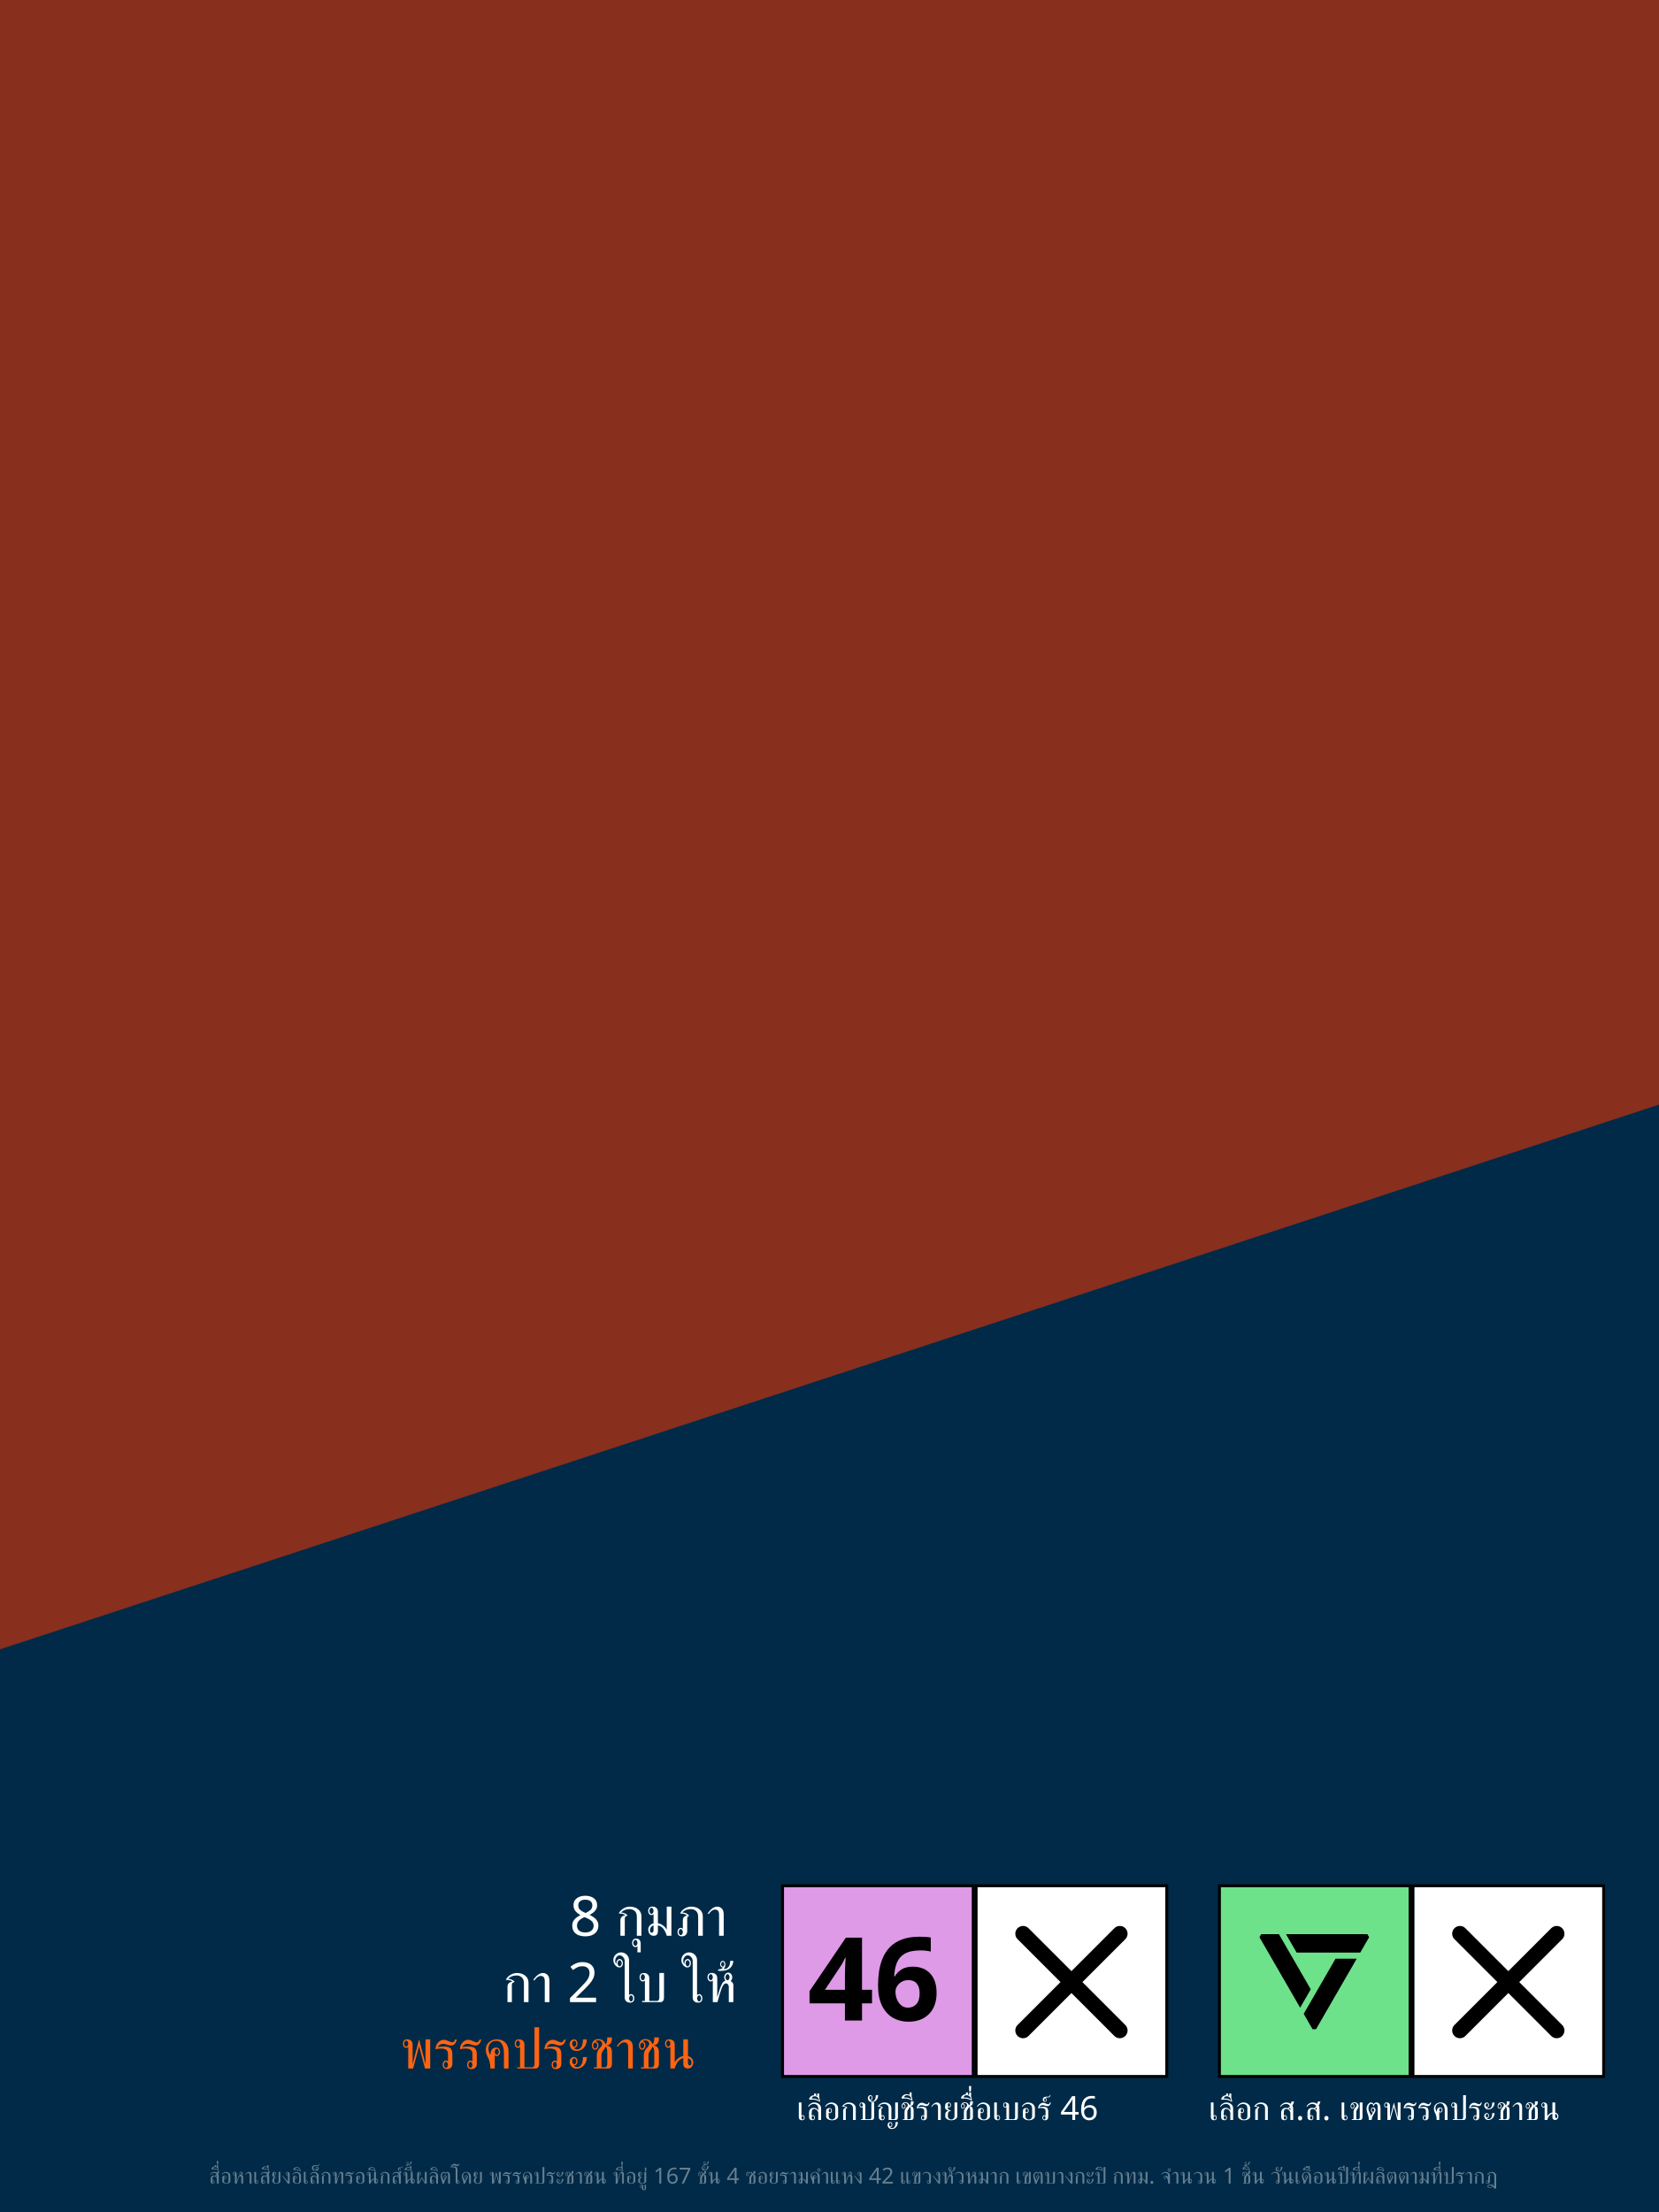
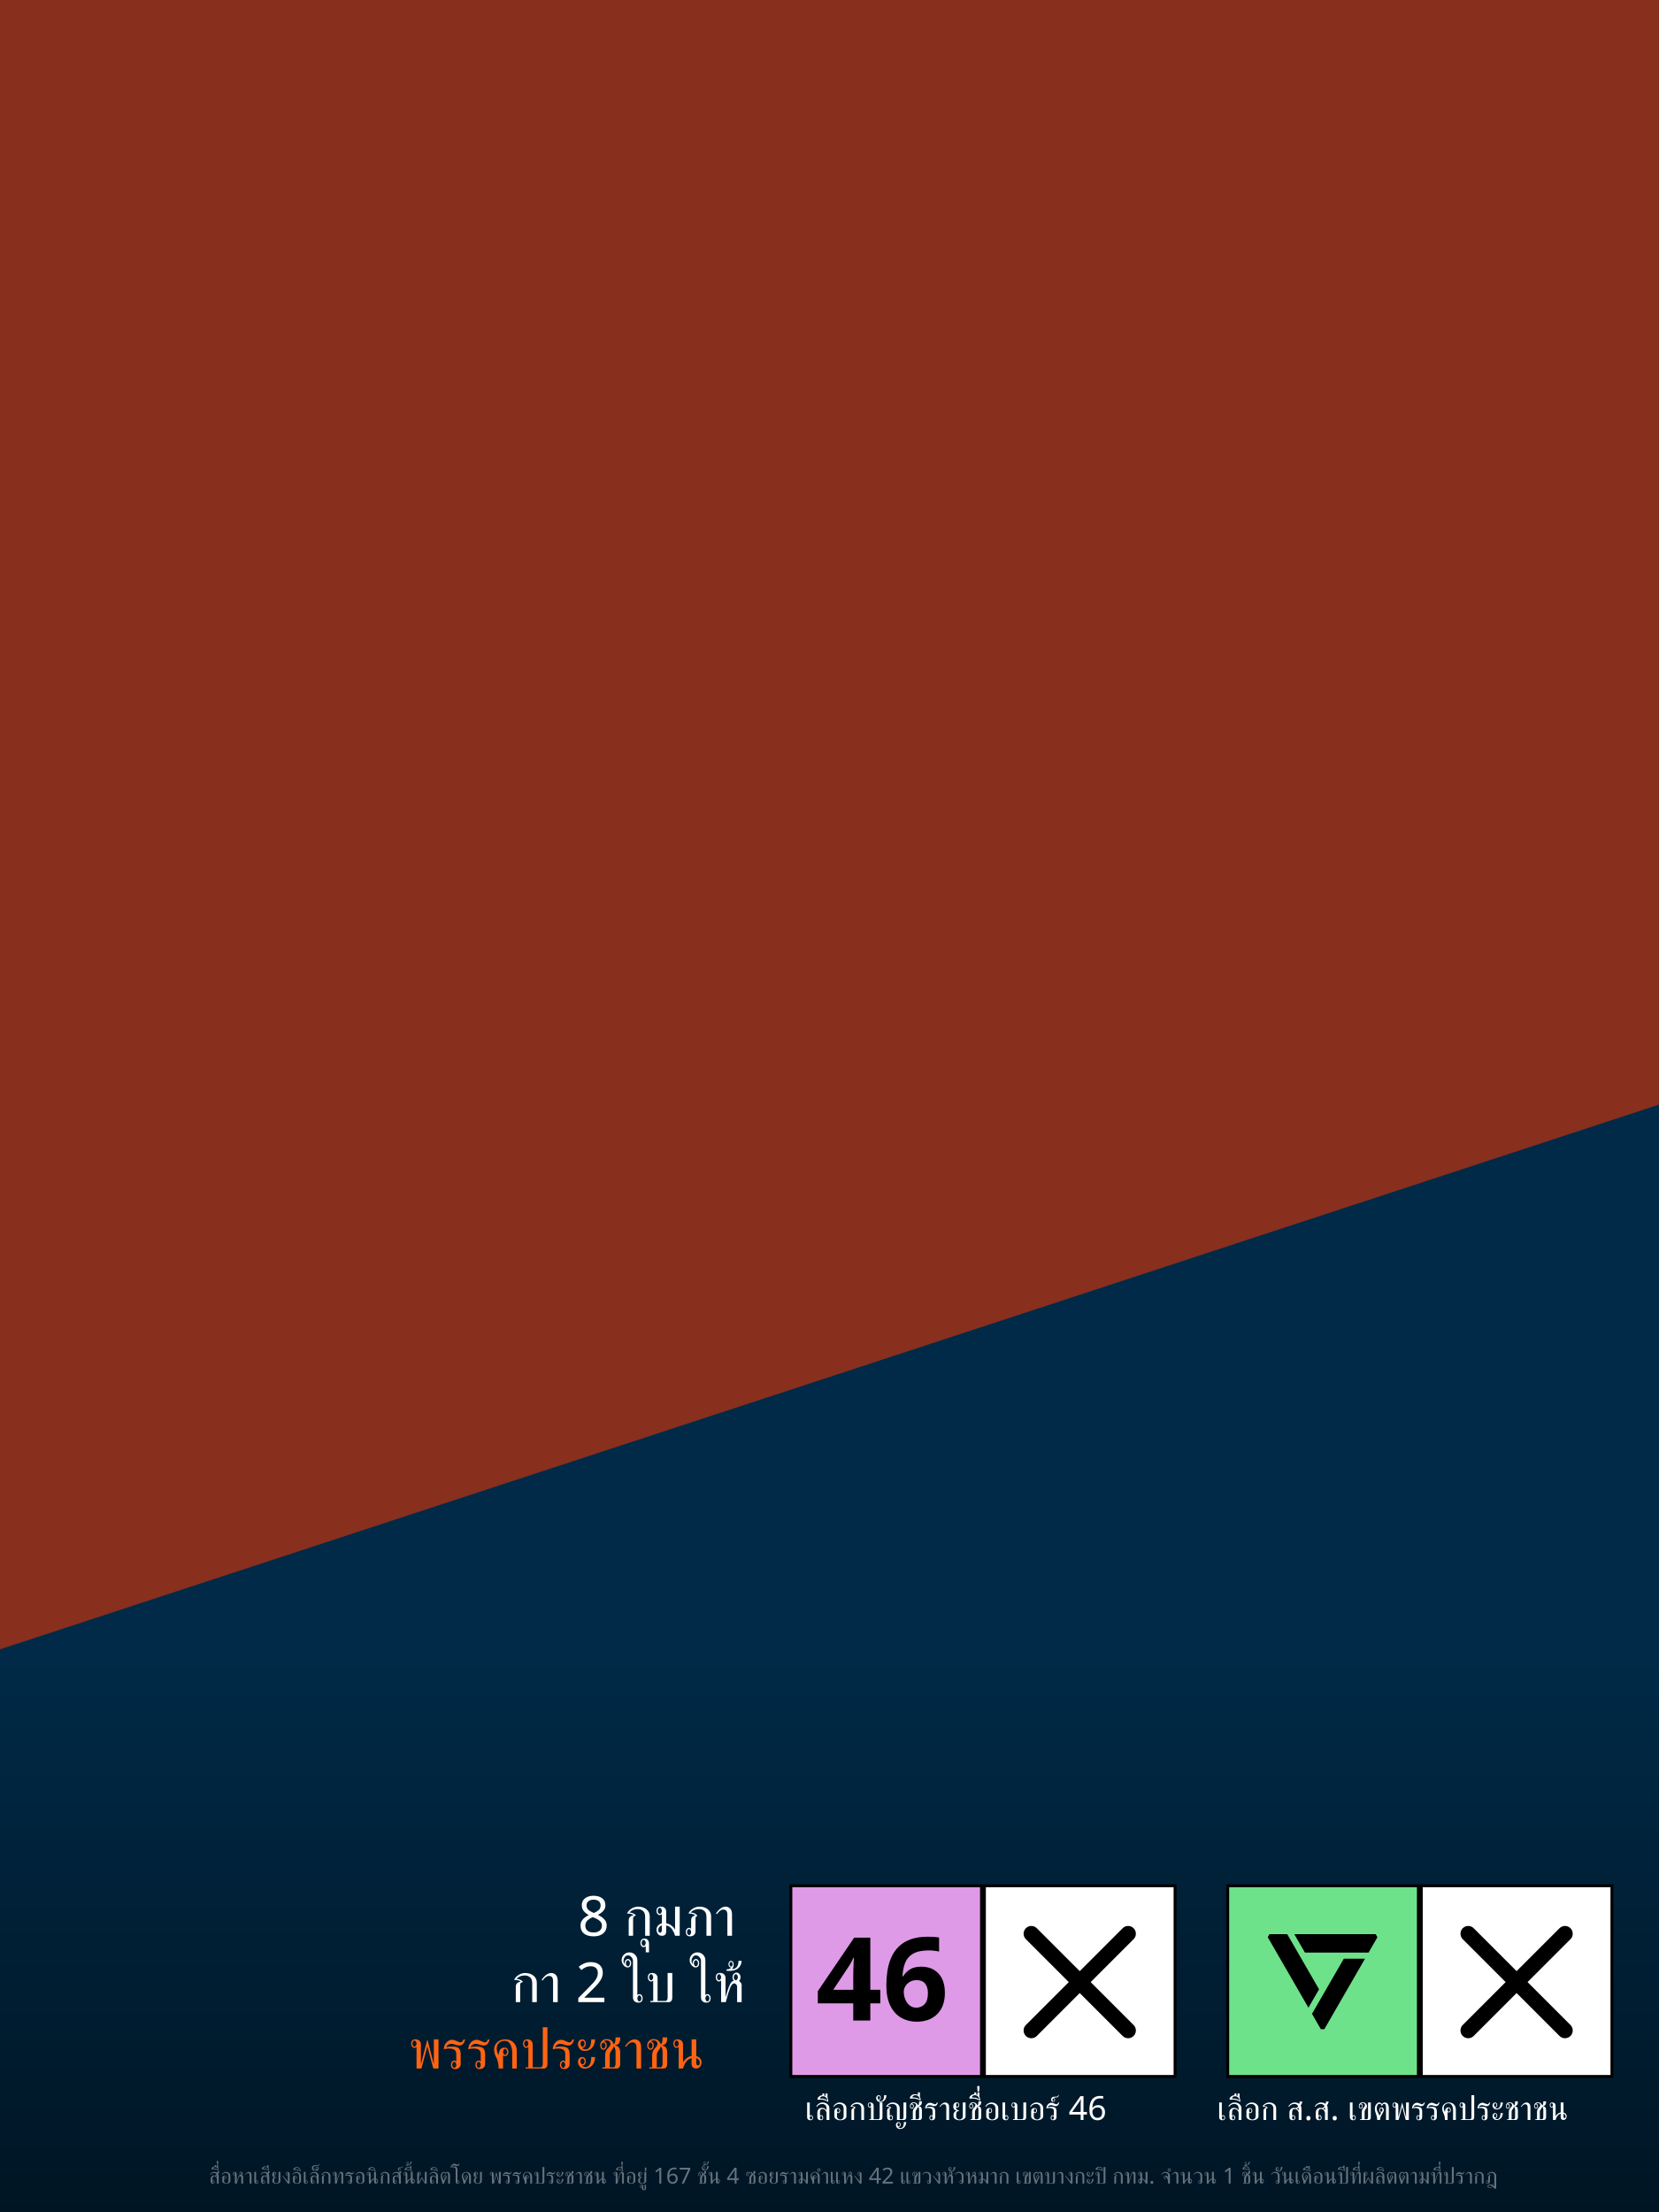
<svg xmlns="http://www.w3.org/2000/svg" width="1200" height="1600" viewBox="0 0 1200 1600" fill="none">
-   <rect width="1200" height="1600" fill="#002A47" />
+   <rect width="1200" height="1600" fill="url(#paint0_linear_12_236)" />
  <path d="M0 0H1200V799L0 1193V0Z" fill="#882F1E" />
  <text fill="#FF6413" xml:space="preserve" style="white-space: pre" font-family="Anakotmai" font-size="40" font-weight="500" letter-spacing="0em">
-     <tspan x="289.578" y="1496.2">พรรคประชาชน</tspan>
+     <tspan x="295.578" y="1496.2">พรรคประชาชน</tspan>
  </text>
  <text fill="white" xml:space="preserve" style="white-space: pre" font-family="Anakotmai" font-size="40" font-weight="500" letter-spacing="0em">
-     <tspan x="411.961" y="1400.2">8 กุมภา
+     <tspan x="417.961" y="1400.2">8 กุมภา
</tspan>
-     <tspan x="363.562" y="1448.2">กา 2 ใบ ให้
+     <tspan x="369.562" y="1448.2">กา 2 ใบ ให้
</tspan>
  </text>
-   <rect x="566.05" y="1364.05" width="137.9" height="137.9" fill="#DE9AE7" stroke="black" stroke-width="2.1" />
-   <rect x="706.05" y="1364.05" width="137.9" height="137.9" fill="white" stroke="black" stroke-width="2.1" />
-   <path d="M740 1398.7L810 1468.7M810 1398.7L740 1468.7" stroke="black" stroke-width="11.2" stroke-linecap="round" />
+   <rect x="572.05" y="1364.05" width="137.9" height="137.9" fill="#DE9AE7" stroke="black" stroke-width="2.1" />
+   <rect x="712.05" y="1364.05" width="137.9" height="137.9" fill="white" stroke="black" stroke-width="2.1" />
+   <path d="M746 1398.7L816 1468.7M816 1398.7L746 1468.7" stroke="black" stroke-width="11.2" stroke-linecap="round" />
  <text fill="black" xml:space="preserve" style="white-space: pre" font-family="Anakotmai" font-size="84" font-weight="bold" letter-spacing="0em">
-     <tspan x="584.13" y="1461.52">46</tspan>
+     <tspan x="590.13" y="1461.52">46</tspan>
  </text>
  <text fill="white" xml:space="preserve" style="white-space: pre" font-family="Anakotmai" font-size="24" font-weight="500" letter-spacing="0em">
-     <tspan x="576.281" y="1533.42">เลือกบัญชีรายชื่อเบอร์ 46</tspan>
+     <tspan x="582.281" y="1533.42">เลือกบัญชีรายชื่อเบอร์ 46</tspan>
  </text>
-   <rect x="882.05" y="1364.05" width="137.9" height="137.9" fill="#6EE18B" stroke="black" stroke-width="2.1" />
-   <rect x="1022.05" y="1364.05" width="137.9" height="137.9" fill="white" stroke="black" stroke-width="2.1" />
-   <path d="M1056 1398.7L1126 1468.7M1126 1398.7L1056 1468.7" stroke="black" stroke-width="11.2" stroke-linecap="round" />
-   <path d="M912.241 1399.06H925.094L948.1 1438.92L940.431 1452.21L910.999 1401.24L912.241 1399.06Z" fill="black" />
-   <path d="M949.403 1467.77L943.007 1456.65L966.013 1416.79H981.349L951.917 1467.77H949.403Z" fill="black" />
-   <path d="M990.321 1401.24L983.925 1412.35H937.884L930.215 1399.06H989.08L990.321 1401.24Z" fill="black" />
+   <rect x="888.05" y="1364.05" width="137.9" height="137.9" fill="#6EE18B" stroke="black" stroke-width="2.1" />
+   <rect x="1028.05" y="1364.05" width="137.9" height="137.9" fill="white" stroke="black" stroke-width="2.1" />
+   <path d="M1062 1398.7L1132 1468.7M1132 1398.7L1062 1468.7" stroke="black" stroke-width="11.2" stroke-linecap="round" />
+   <path d="M918.241 1399.06H931.094L954.1 1438.92L946.431 1452.21L916.999 1401.24L918.241 1399.06Z" fill="black" />
+   <path d="M955.403 1467.77L949.007 1456.65L972.013 1416.79H987.349L957.917 1467.77H955.403Z" fill="black" />
+   <path d="M996.321 1401.24L989.925 1412.35H943.884L936.215 1399.06H995.08L996.321 1401.24Z" fill="black" />
  <text fill="white" xml:space="preserve" style="white-space: pre" font-family="Anakotmai" font-size="24" font-weight="500" letter-spacing="0em">
-     <tspan x="868.34" y="1533.42"> เลือก ส.ส. เขตพรรคประชาชน</tspan>
+     <tspan x="874.34" y="1533.42"> เลือก ส.ส. เขตพรรคประชาชน</tspan>
  </text>
  <text opacity="0.4" fill="white" xml:space="preserve" style="white-space: pre" font-family="Google Sans" font-size="16" font-weight="500" letter-spacing="0em">
    <tspan x="151.016" y="1579.44">สื่อหาเสียงอิเล็กทรอนิกส์นี้ผลิตโดย พรรคประชาชน ที่อยู่ 167 ชั้น 4 ซอยรามคำแหง 42 แขวงหัวหมาก เขตบางกะปิ กทม. จำนวน 1 ชิ้น วันเดือนปีที่ผลิตตามที่ปรากฎ</tspan>
  </text>
+   <defs>
+     <linearGradient id="paint0_linear_12_236" x1="600" y1="0" x2="600" y2="1600" gradientUnits="userSpaceOnUse">
+       <stop offset="0.749" stop-color="#002A47" />
+       <stop offset="1" stop-color="#001524" />
+     </linearGradient>
+   </defs>
</svg>
